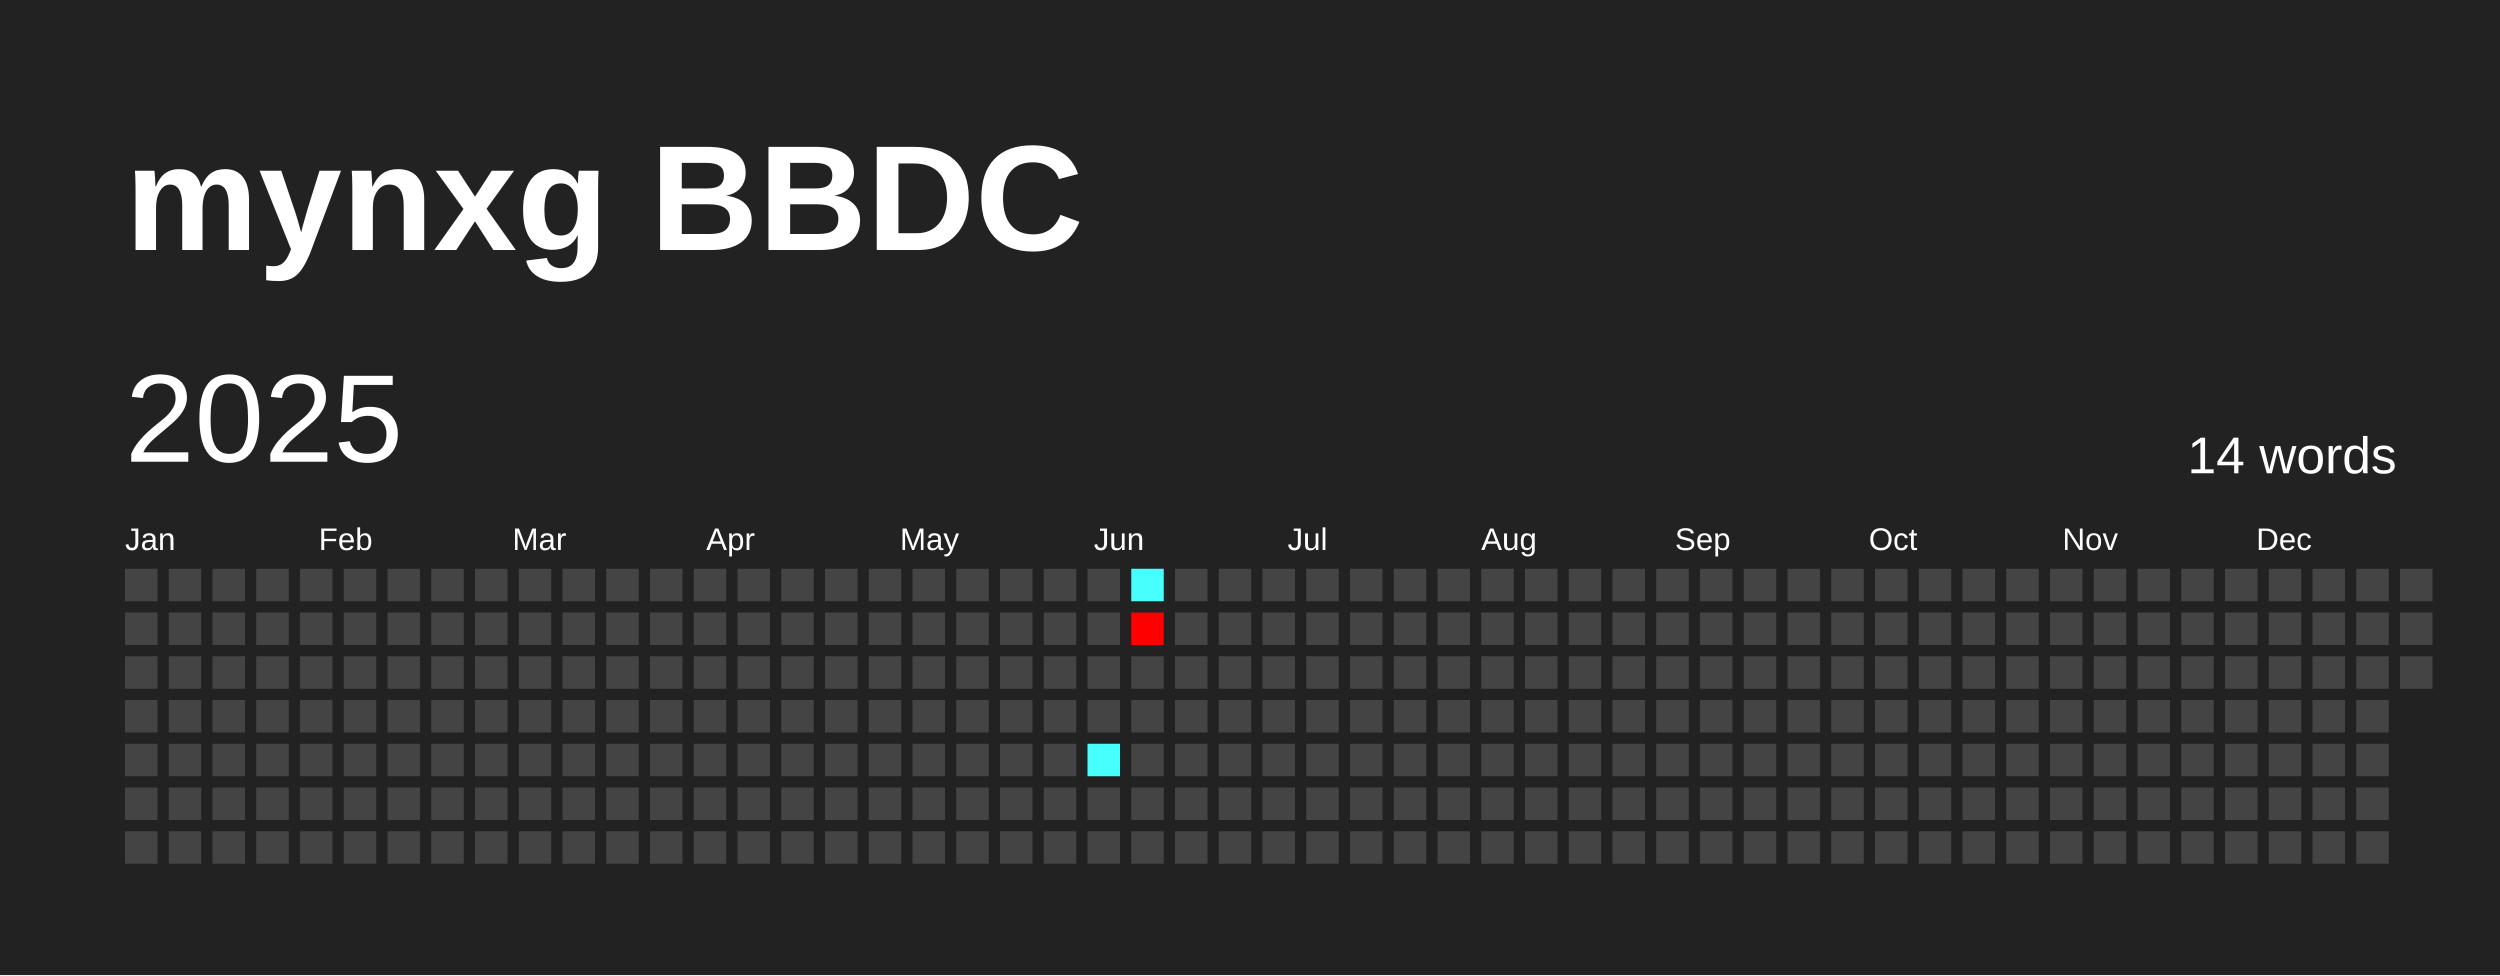
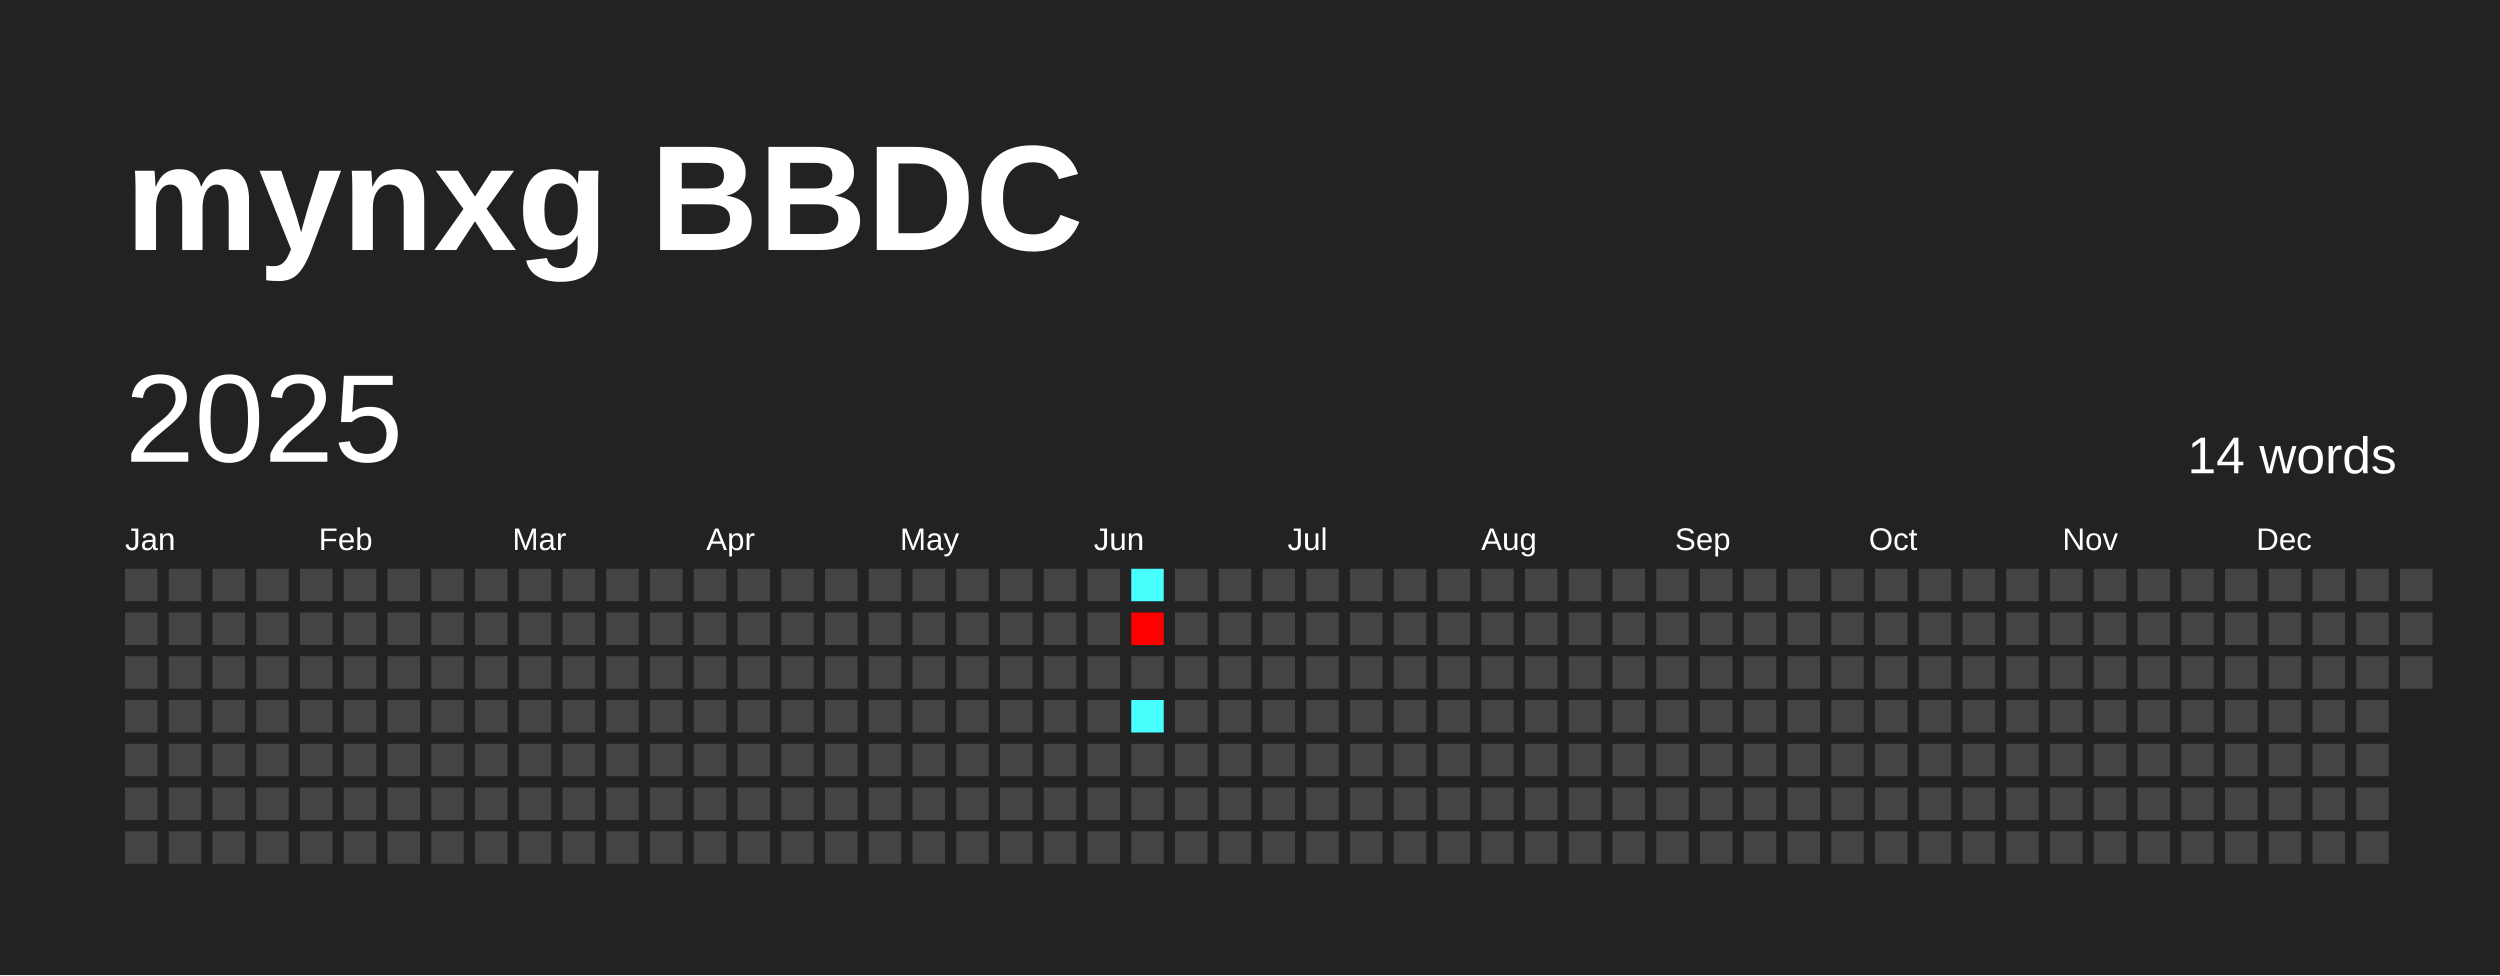
<svg xmlns="http://www.w3.org/2000/svg" baseProfile="full" height="78mm" version="1.1" viewBox="0,0,200,78" width="200mm">
  <defs />
  <rect fill="#222222" height="78" width="200" x="0" y="0" />
  <text fill="#FFFFFF" style="font-size:12px; font-family:Arial; font-weight:bold;" x="10" y="20">mynxg BBDC</text>
  <text dominant-baseline="hanging" fill="#FFFFFF" style="font-size:10.0px; font-family:Arial;" x="10" y="30">2025</text>
  <text dominant-baseline="hanging" fill="#FFFFFF" style="font-size:4.125px; font-family:Arial;" x="175" y="35">14 words</text>
  <text fill="#FFFFFF" style="font-size:2.5px; font-family:Arial" x="10.0" y="44">Jan</text>
  <text fill="#FFFFFF" style="font-size:2.5px; font-family:Arial" x="25.5" y="44">Feb</text>
  <text fill="#FFFFFF" style="font-size:2.5px; font-family:Arial" x="41.0" y="44">Mar</text>
  <text fill="#FFFFFF" style="font-size:2.5px; font-family:Arial" x="56.5" y="44">Apr</text>
  <text fill="#FFFFFF" style="font-size:2.5px; font-family:Arial" x="72.0" y="44">May</text>
  <text fill="#FFFFFF" style="font-size:2.5px; font-family:Arial" x="87.5" y="44">Jun</text>
  <text fill="#FFFFFF" style="font-size:2.5px; font-family:Arial" x="103.0" y="44">Jul</text>
  <text fill="#FFFFFF" style="font-size:2.5px; font-family:Arial" x="118.5" y="44">Aug</text>
  <text fill="#FFFFFF" style="font-size:2.5px; font-family:Arial" x="134.0" y="44">Sep</text>
  <text fill="#FFFFFF" style="font-size:2.5px; font-family:Arial" x="149.5" y="44">Oct</text>
  <text fill="#FFFFFF" style="font-size:2.5px; font-family:Arial" x="165.0" y="44">Nov</text>
  <text fill="#FFFFFF" style="font-size:2.5px; font-family:Arial" x="180.5" y="44">Dec</text>
  <rect fill="#444444" height="2.6" width="2.6" x="10.0" y="45.5" />
  <rect fill="#444444" height="2.6" width="2.6" x="10.0" y="49.0" />
  <rect fill="#444444" height="2.6" width="2.6" x="10.0" y="52.5" />
  <rect fill="#444444" height="2.6" width="2.6" x="10.0" y="56.0" />
  <rect fill="#444444" height="2.6" width="2.6" x="10.0" y="59.5" />
  <rect fill="#444444" height="2.6" width="2.6" x="10.0" y="63.0" />
  <rect fill="#444444" height="2.6" width="2.6" x="10.0" y="66.5" />
  <rect fill="#444444" height="2.6" width="2.6" x="13.5" y="45.5" />
  <rect fill="#444444" height="2.6" width="2.6" x="13.5" y="49.0" />
  <rect fill="#444444" height="2.6" width="2.6" x="13.5" y="52.5" />
  <rect fill="#444444" height="2.6" width="2.6" x="13.5" y="56.0" />
  <rect fill="#444444" height="2.6" width="2.6" x="13.5" y="59.5" />
  <rect fill="#444444" height="2.6" width="2.6" x="13.5" y="63.0" />
  <rect fill="#444444" height="2.6" width="2.6" x="13.5" y="66.5" />
  <rect fill="#444444" height="2.6" width="2.6" x="17.0" y="45.5" />
  <rect fill="#444444" height="2.6" width="2.6" x="17.0" y="49.0" />
  <rect fill="#444444" height="2.6" width="2.6" x="17.0" y="52.5" />
  <rect fill="#444444" height="2.6" width="2.6" x="17.0" y="56.0" />
  <rect fill="#444444" height="2.6" width="2.6" x="17.0" y="59.5" />
  <rect fill="#444444" height="2.6" width="2.6" x="17.0" y="63.0" />
  <rect fill="#444444" height="2.6" width="2.6" x="17.0" y="66.5" />
  <rect fill="#444444" height="2.6" width="2.6" x="20.5" y="45.5" />
  <rect fill="#444444" height="2.6" width="2.6" x="20.5" y="49.0" />
  <rect fill="#444444" height="2.6" width="2.6" x="20.5" y="52.5" />
  <rect fill="#444444" height="2.6" width="2.6" x="20.5" y="56.0" />
  <rect fill="#444444" height="2.6" width="2.6" x="20.5" y="59.5" />
  <rect fill="#444444" height="2.6" width="2.6" x="20.5" y="63.0" />
  <rect fill="#444444" height="2.6" width="2.6" x="20.5" y="66.5" />
  <rect fill="#444444" height="2.6" width="2.6" x="24.0" y="45.5" />
  <rect fill="#444444" height="2.6" width="2.6" x="24.0" y="49.0" />
  <rect fill="#444444" height="2.6" width="2.6" x="24.0" y="52.5" />
  <rect fill="#444444" height="2.6" width="2.6" x="24.0" y="56.0" />
  <rect fill="#444444" height="2.6" width="2.6" x="24.0" y="59.5" />
  <rect fill="#444444" height="2.6" width="2.6" x="24.0" y="63.0" />
  <rect fill="#444444" height="2.6" width="2.6" x="24.0" y="66.5" />
  <rect fill="#444444" height="2.6" width="2.6" x="27.5" y="45.5" />
  <rect fill="#444444" height="2.6" width="2.6" x="27.5" y="49.0" />
  <rect fill="#444444" height="2.6" width="2.6" x="27.5" y="52.5" />
  <rect fill="#444444" height="2.6" width="2.6" x="27.5" y="56.0" />
  <rect fill="#444444" height="2.6" width="2.6" x="27.5" y="59.5" />
  <rect fill="#444444" height="2.6" width="2.6" x="27.5" y="63.0" />
  <rect fill="#444444" height="2.6" width="2.6" x="27.5" y="66.5" />
  <rect fill="#444444" height="2.6" width="2.6" x="31.0" y="45.5" />
  <rect fill="#444444" height="2.6" width="2.6" x="31.0" y="49.0" />
  <rect fill="#444444" height="2.6" width="2.6" x="31.0" y="52.5" />
  <rect fill="#444444" height="2.6" width="2.6" x="31.0" y="56.0" />
  <rect fill="#444444" height="2.6" width="2.6" x="31.0" y="59.5" />
  <rect fill="#444444" height="2.6" width="2.6" x="31.0" y="63.0" />
  <rect fill="#444444" height="2.6" width="2.6" x="31.0" y="66.5" />
  <rect fill="#444444" height="2.6" width="2.6" x="34.5" y="45.5" />
  <rect fill="#444444" height="2.6" width="2.6" x="34.5" y="49.0" />
  <rect fill="#444444" height="2.6" width="2.6" x="34.5" y="52.5" />
  <rect fill="#444444" height="2.6" width="2.6" x="34.5" y="56.0" />
  <rect fill="#444444" height="2.6" width="2.6" x="34.5" y="59.5" />
  <rect fill="#444444" height="2.6" width="2.6" x="34.5" y="63.0" />
  <rect fill="#444444" height="2.6" width="2.6" x="34.5" y="66.5" />
  <rect fill="#444444" height="2.6" width="2.6" x="38.0" y="45.5" />
  <rect fill="#444444" height="2.6" width="2.6" x="38.0" y="49.0" />
  <rect fill="#444444" height="2.6" width="2.6" x="38.0" y="52.5" />
  <rect fill="#444444" height="2.6" width="2.6" x="38.0" y="56.0" />
  <rect fill="#444444" height="2.6" width="2.6" x="38.0" y="59.5" />
  <rect fill="#444444" height="2.6" width="2.6" x="38.0" y="63.0" />
  <rect fill="#444444" height="2.6" width="2.6" x="38.0" y="66.5" />
  <rect fill="#444444" height="2.6" width="2.6" x="41.5" y="45.5" />
  <rect fill="#444444" height="2.6" width="2.6" x="41.5" y="49.0" />
  <rect fill="#444444" height="2.6" width="2.6" x="41.5" y="52.5" />
  <rect fill="#444444" height="2.6" width="2.6" x="41.5" y="56.0" />
  <rect fill="#444444" height="2.6" width="2.6" x="41.5" y="59.5" />
  <rect fill="#444444" height="2.6" width="2.6" x="41.5" y="63.0" />
  <rect fill="#444444" height="2.6" width="2.6" x="41.5" y="66.5" />
  <rect fill="#444444" height="2.6" width="2.6" x="45.0" y="45.5" />
  <rect fill="#444444" height="2.6" width="2.6" x="45.0" y="49.0" />
  <rect fill="#444444" height="2.6" width="2.6" x="45.0" y="52.5" />
  <rect fill="#444444" height="2.6" width="2.6" x="45.0" y="56.0" />
  <rect fill="#444444" height="2.6" width="2.6" x="45.0" y="59.5" />
  <rect fill="#444444" height="2.6" width="2.6" x="45.0" y="63.0" />
  <rect fill="#444444" height="2.6" width="2.6" x="45.0" y="66.5" />
  <rect fill="#444444" height="2.6" width="2.6" x="48.5" y="45.5" />
  <rect fill="#444444" height="2.6" width="2.6" x="48.5" y="49.0" />
  <rect fill="#444444" height="2.6" width="2.6" x="48.5" y="52.5" />
  <rect fill="#444444" height="2.6" width="2.6" x="48.5" y="56.0" />
  <rect fill="#444444" height="2.6" width="2.6" x="48.5" y="59.5" />
  <rect fill="#444444" height="2.6" width="2.6" x="48.5" y="63.0" />
  <rect fill="#444444" height="2.6" width="2.6" x="48.5" y="66.5" />
  <rect fill="#444444" height="2.6" width="2.6" x="52.0" y="45.5" />
  <rect fill="#444444" height="2.6" width="2.6" x="52.0" y="49.0" />
  <rect fill="#444444" height="2.6" width="2.6" x="52.0" y="52.5" />
  <rect fill="#444444" height="2.6" width="2.6" x="52.0" y="56.0" />
  <rect fill="#444444" height="2.6" width="2.6" x="52.0" y="59.5" />
  <rect fill="#444444" height="2.6" width="2.6" x="52.0" y="63.0" />
  <rect fill="#444444" height="2.6" width="2.6" x="52.0" y="66.5" />
  <rect fill="#444444" height="2.6" width="2.6" x="55.5" y="45.5" />
  <rect fill="#444444" height="2.6" width="2.6" x="55.5" y="49.0" />
  <rect fill="#444444" height="2.6" width="2.6" x="55.5" y="52.5" />
  <rect fill="#444444" height="2.6" width="2.6" x="55.5" y="56.0" />
  <rect fill="#444444" height="2.6" width="2.6" x="55.5" y="59.5" />
  <rect fill="#444444" height="2.6" width="2.6" x="55.5" y="63.0" />
  <rect fill="#444444" height="2.6" width="2.6" x="55.5" y="66.5" />
  <rect fill="#444444" height="2.6" width="2.6" x="59.0" y="45.5" />
  <rect fill="#444444" height="2.6" width="2.6" x="59.0" y="49.0" />
  <rect fill="#444444" height="2.6" width="2.6" x="59.0" y="52.5" />
  <rect fill="#444444" height="2.6" width="2.6" x="59.0" y="56.0" />
  <rect fill="#444444" height="2.6" width="2.6" x="59.0" y="59.5" />
  <rect fill="#444444" height="2.6" width="2.6" x="59.0" y="63.0" />
  <rect fill="#444444" height="2.6" width="2.6" x="59.0" y="66.5" />
  <rect fill="#444444" height="2.6" width="2.6" x="62.5" y="45.5" />
  <rect fill="#444444" height="2.6" width="2.6" x="62.5" y="49.0" />
  <rect fill="#444444" height="2.6" width="2.6" x="62.5" y="52.5" />
  <rect fill="#444444" height="2.6" width="2.6" x="62.5" y="56.0" />
  <rect fill="#444444" height="2.6" width="2.6" x="62.5" y="59.5" />
  <rect fill="#444444" height="2.6" width="2.6" x="62.5" y="63.0" />
  <rect fill="#444444" height="2.6" width="2.6" x="62.5" y="66.5" />
  <rect fill="#444444" height="2.6" width="2.6" x="66.0" y="45.5" />
  <rect fill="#444444" height="2.6" width="2.6" x="66.0" y="49.0" />
  <rect fill="#444444" height="2.6" width="2.6" x="66.0" y="52.5" />
  <rect fill="#444444" height="2.6" width="2.6" x="66.0" y="56.0" />
  <rect fill="#444444" height="2.6" width="2.6" x="66.0" y="59.5" />
  <rect fill="#444444" height="2.6" width="2.6" x="66.0" y="63.0" />
  <rect fill="#444444" height="2.6" width="2.6" x="66.0" y="66.5" />
  <rect fill="#444444" height="2.6" width="2.6" x="69.5" y="45.5" />
  <rect fill="#444444" height="2.6" width="2.6" x="69.5" y="49.0" />
  <rect fill="#444444" height="2.6" width="2.6" x="69.5" y="52.5" />
  <rect fill="#444444" height="2.6" width="2.6" x="69.5" y="56.0" />
  <rect fill="#444444" height="2.6" width="2.6" x="69.5" y="59.5" />
  <rect fill="#444444" height="2.6" width="2.6" x="69.5" y="63.0" />
  <rect fill="#444444" height="2.6" width="2.6" x="69.5" y="66.5" />
  <rect fill="#444444" height="2.6" width="2.6" x="73.0" y="45.5" />
  <rect fill="#444444" height="2.6" width="2.6" x="73.0" y="49.0" />
  <rect fill="#444444" height="2.6" width="2.6" x="73.0" y="52.5" />
  <rect fill="#444444" height="2.6" width="2.6" x="73.0" y="56.0" />
  <rect fill="#444444" height="2.6" width="2.6" x="73.0" y="59.5" />
  <rect fill="#444444" height="2.6" width="2.6" x="73.0" y="63.0" />
  <rect fill="#444444" height="2.6" width="2.6" x="73.0" y="66.5" />
  <rect fill="#444444" height="2.6" width="2.6" x="76.5" y="45.5" />
  <rect fill="#444444" height="2.6" width="2.6" x="76.5" y="49.0" />
  <rect fill="#444444" height="2.6" width="2.6" x="76.5" y="52.5" />
  <rect fill="#444444" height="2.6" width="2.6" x="76.5" y="56.0" />
  <rect fill="#444444" height="2.6" width="2.6" x="76.5" y="59.5" />
  <rect fill="#444444" height="2.6" width="2.6" x="76.5" y="63.0" />
  <rect fill="#444444" height="2.6" width="2.6" x="76.5" y="66.5" />
  <rect fill="#444444" height="2.6" width="2.6" x="80.0" y="45.5" />
  <rect fill="#444444" height="2.6" width="2.6" x="80.0" y="49.0" />
  <rect fill="#444444" height="2.6" width="2.6" x="80.0" y="52.5" />
  <rect fill="#444444" height="2.6" width="2.6" x="80.0" y="56.0" />
  <rect fill="#444444" height="2.6" width="2.6" x="80.0" y="59.5" />
  <rect fill="#444444" height="2.6" width="2.6" x="80.0" y="63.0" />
  <rect fill="#444444" height="2.6" width="2.6" x="80.0" y="66.5" />
  <rect fill="#444444" height="2.6" width="2.6" x="83.5" y="45.5" />
  <rect fill="#444444" height="2.6" width="2.6" x="83.5" y="49.0" />
  <rect fill="#444444" height="2.6" width="2.6" x="83.5" y="52.5" />
  <rect fill="#444444" height="2.6" width="2.6" x="83.5" y="56.0" />
  <rect fill="#444444" height="2.6" width="2.6" x="83.5" y="59.5" />
  <rect fill="#444444" height="2.6" width="2.6" x="83.5" y="63.0" />
  <rect fill="#444444" height="2.6" width="2.6" x="83.5" y="66.5" />
  <rect fill="#444444" height="2.6" width="2.6" x="87.0" y="45.5" />
  <rect fill="#444444" height="2.6" width="2.6" x="87.0" y="49.0" />
  <rect fill="#444444" height="2.6" width="2.6" x="87.0" y="52.5" />
  <rect fill="#444444" height="2.6" width="2.6" x="87.0" y="56.0" />
-   <rect fill="#47fffc" height="2.6" width="2.6" x="87.0" y="59.5" />
+   <rect fill="#444444" height="2.6" width="2.6" x="87.0" y="59.5" />
  <rect fill="#444444" height="2.6" width="2.6" x="87.0" y="63.0" />
  <rect fill="#444444" height="2.6" width="2.6" x="87.0" y="66.5" />
  <rect fill="#47fffc" height="2.6" width="2.6" x="90.5" y="45.5" />
  <rect fill="red" height="2.6" width="2.6" x="90.5" y="49.0" />
  <rect fill="#444444" height="2.6" width="2.6" x="90.5" y="52.5" />
-   <rect fill="#444444" height="2.6" width="2.6" x="90.5" y="56.0" />
+   <rect fill="#47fffc" height="2.6" width="2.6" x="90.5" y="56.0" />
  <rect fill="#444444" height="2.6" width="2.6" x="90.5" y="59.5" />
  <rect fill="#444444" height="2.6" width="2.6" x="90.5" y="63.0" />
  <rect fill="#444444" height="2.6" width="2.6" x="90.5" y="66.5" />
  <rect fill="#444444" height="2.6" width="2.6" x="94.0" y="45.5" />
  <rect fill="#444444" height="2.6" width="2.6" x="94.0" y="49.0" />
  <rect fill="#444444" height="2.6" width="2.6" x="94.0" y="52.5" />
  <rect fill="#444444" height="2.6" width="2.6" x="94.0" y="56.0" />
  <rect fill="#444444" height="2.6" width="2.6" x="94.0" y="59.5" />
  <rect fill="#444444" height="2.6" width="2.6" x="94.0" y="63.0" />
  <rect fill="#444444" height="2.6" width="2.6" x="94.0" y="66.5" />
  <rect fill="#444444" height="2.6" width="2.6" x="97.5" y="45.5" />
  <rect fill="#444444" height="2.6" width="2.6" x="97.5" y="49.0" />
  <rect fill="#444444" height="2.6" width="2.6" x="97.5" y="52.5" />
  <rect fill="#444444" height="2.6" width="2.6" x="97.5" y="56.0" />
  <rect fill="#444444" height="2.6" width="2.6" x="97.5" y="59.5" />
  <rect fill="#444444" height="2.6" width="2.6" x="97.5" y="63.0" />
  <rect fill="#444444" height="2.6" width="2.6" x="97.5" y="66.5" />
  <rect fill="#444444" height="2.6" width="2.6" x="101.0" y="45.5" />
  <rect fill="#444444" height="2.6" width="2.6" x="101.0" y="49.0" />
  <rect fill="#444444" height="2.6" width="2.6" x="101.0" y="52.5" />
  <rect fill="#444444" height="2.6" width="2.6" x="101.0" y="56.0" />
  <rect fill="#444444" height="2.6" width="2.6" x="101.0" y="59.5" />
  <rect fill="#444444" height="2.6" width="2.6" x="101.0" y="63.0" />
  <rect fill="#444444" height="2.6" width="2.6" x="101.0" y="66.5" />
  <rect fill="#444444" height="2.6" width="2.6" x="104.5" y="45.5" />
  <rect fill="#444444" height="2.6" width="2.6" x="104.5" y="49.0" />
  <rect fill="#444444" height="2.6" width="2.6" x="104.5" y="52.5" />
  <rect fill="#444444" height="2.6" width="2.6" x="104.5" y="56.0" />
  <rect fill="#444444" height="2.6" width="2.6" x="104.5" y="59.5" />
  <rect fill="#444444" height="2.6" width="2.6" x="104.5" y="63.0" />
  <rect fill="#444444" height="2.6" width="2.6" x="104.5" y="66.5" />
  <rect fill="#444444" height="2.6" width="2.6" x="108.0" y="45.5" />
  <rect fill="#444444" height="2.6" width="2.6" x="108.0" y="49.0" />
  <rect fill="#444444" height="2.6" width="2.6" x="108.0" y="52.5" />
  <rect fill="#444444" height="2.6" width="2.6" x="108.0" y="56.0" />
  <rect fill="#444444" height="2.6" width="2.6" x="108.0" y="59.5" />
  <rect fill="#444444" height="2.6" width="2.6" x="108.0" y="63.0" />
  <rect fill="#444444" height="2.6" width="2.6" x="108.0" y="66.5" />
  <rect fill="#444444" height="2.6" width="2.6" x="111.5" y="45.5" />
  <rect fill="#444444" height="2.6" width="2.6" x="111.5" y="49.0" />
  <rect fill="#444444" height="2.6" width="2.6" x="111.5" y="52.5" />
  <rect fill="#444444" height="2.6" width="2.6" x="111.5" y="56.0" />
  <rect fill="#444444" height="2.6" width="2.6" x="111.5" y="59.5" />
  <rect fill="#444444" height="2.6" width="2.6" x="111.5" y="63.0" />
  <rect fill="#444444" height="2.6" width="2.6" x="111.5" y="66.5" />
  <rect fill="#444444" height="2.6" width="2.6" x="115.0" y="45.5" />
  <rect fill="#444444" height="2.6" width="2.6" x="115.0" y="49.0" />
  <rect fill="#444444" height="2.6" width="2.6" x="115.0" y="52.5" />
  <rect fill="#444444" height="2.6" width="2.6" x="115.0" y="56.0" />
  <rect fill="#444444" height="2.6" width="2.6" x="115.0" y="59.5" />
  <rect fill="#444444" height="2.6" width="2.6" x="115.0" y="63.0" />
  <rect fill="#444444" height="2.6" width="2.6" x="115.0" y="66.5" />
  <rect fill="#444444" height="2.6" width="2.6" x="118.5" y="45.5" />
  <rect fill="#444444" height="2.6" width="2.6" x="118.5" y="49.0" />
  <rect fill="#444444" height="2.6" width="2.6" x="118.5" y="52.5" />
  <rect fill="#444444" height="2.6" width="2.6" x="118.5" y="56.0" />
  <rect fill="#444444" height="2.6" width="2.6" x="118.5" y="59.5" />
  <rect fill="#444444" height="2.6" width="2.6" x="118.5" y="63.0" />
  <rect fill="#444444" height="2.6" width="2.6" x="118.5" y="66.5" />
  <rect fill="#444444" height="2.6" width="2.6" x="122.0" y="45.5" />
  <rect fill="#444444" height="2.6" width="2.6" x="122.0" y="49.0" />
  <rect fill="#444444" height="2.6" width="2.6" x="122.0" y="52.5" />
  <rect fill="#444444" height="2.6" width="2.6" x="122.0" y="56.0" />
  <rect fill="#444444" height="2.6" width="2.6" x="122.0" y="59.5" />
  <rect fill="#444444" height="2.6" width="2.6" x="122.0" y="63.0" />
  <rect fill="#444444" height="2.6" width="2.6" x="122.0" y="66.5" />
  <rect fill="#444444" height="2.6" width="2.6" x="125.5" y="45.5" />
  <rect fill="#444444" height="2.6" width="2.6" x="125.5" y="49.0" />
  <rect fill="#444444" height="2.6" width="2.6" x="125.5" y="52.5" />
  <rect fill="#444444" height="2.6" width="2.6" x="125.5" y="56.0" />
  <rect fill="#444444" height="2.6" width="2.6" x="125.5" y="59.5" />
  <rect fill="#444444" height="2.6" width="2.6" x="125.5" y="63.0" />
  <rect fill="#444444" height="2.6" width="2.6" x="125.5" y="66.5" />
  <rect fill="#444444" height="2.6" width="2.6" x="129.0" y="45.5" />
  <rect fill="#444444" height="2.6" width="2.6" x="129.0" y="49.0" />
  <rect fill="#444444" height="2.6" width="2.6" x="129.0" y="52.5" />
  <rect fill="#444444" height="2.6" width="2.6" x="129.0" y="56.0" />
  <rect fill="#444444" height="2.6" width="2.6" x="129.0" y="59.5" />
  <rect fill="#444444" height="2.6" width="2.6" x="129.0" y="63.0" />
  <rect fill="#444444" height="2.6" width="2.6" x="129.0" y="66.5" />
  <rect fill="#444444" height="2.6" width="2.6" x="132.5" y="45.5" />
  <rect fill="#444444" height="2.6" width="2.6" x="132.5" y="49.0" />
  <rect fill="#444444" height="2.6" width="2.6" x="132.5" y="52.5" />
  <rect fill="#444444" height="2.6" width="2.6" x="132.5" y="56.0" />
  <rect fill="#444444" height="2.6" width="2.6" x="132.5" y="59.5" />
  <rect fill="#444444" height="2.6" width="2.6" x="132.5" y="63.0" />
  <rect fill="#444444" height="2.6" width="2.6" x="132.5" y="66.5" />
  <rect fill="#444444" height="2.6" width="2.6" x="136.0" y="45.5" />
  <rect fill="#444444" height="2.6" width="2.6" x="136.0" y="49.0" />
  <rect fill="#444444" height="2.6" width="2.6" x="136.0" y="52.5" />
  <rect fill="#444444" height="2.6" width="2.6" x="136.0" y="56.0" />
  <rect fill="#444444" height="2.6" width="2.6" x="136.0" y="59.5" />
  <rect fill="#444444" height="2.6" width="2.6" x="136.0" y="63.0" />
  <rect fill="#444444" height="2.6" width="2.6" x="136.0" y="66.5" />
  <rect fill="#444444" height="2.6" width="2.6" x="139.5" y="45.5" />
  <rect fill="#444444" height="2.6" width="2.6" x="139.5" y="49.0" />
  <rect fill="#444444" height="2.6" width="2.6" x="139.5" y="52.5" />
  <rect fill="#444444" height="2.6" width="2.6" x="139.5" y="56.0" />
  <rect fill="#444444" height="2.6" width="2.6" x="139.5" y="59.5" />
  <rect fill="#444444" height="2.6" width="2.6" x="139.5" y="63.0" />
  <rect fill="#444444" height="2.6" width="2.6" x="139.5" y="66.5" />
  <rect fill="#444444" height="2.6" width="2.6" x="143.0" y="45.5" />
  <rect fill="#444444" height="2.6" width="2.6" x="143.0" y="49.0" />
  <rect fill="#444444" height="2.6" width="2.6" x="143.0" y="52.5" />
  <rect fill="#444444" height="2.6" width="2.6" x="143.0" y="56.0" />
  <rect fill="#444444" height="2.6" width="2.6" x="143.0" y="59.5" />
  <rect fill="#444444" height="2.6" width="2.6" x="143.0" y="63.0" />
  <rect fill="#444444" height="2.6" width="2.6" x="143.0" y="66.5" />
  <rect fill="#444444" height="2.6" width="2.6" x="146.5" y="45.5" />
  <rect fill="#444444" height="2.6" width="2.6" x="146.5" y="49.0" />
  <rect fill="#444444" height="2.6" width="2.6" x="146.5" y="52.5" />
  <rect fill="#444444" height="2.6" width="2.6" x="146.5" y="56.0" />
  <rect fill="#444444" height="2.6" width="2.6" x="146.5" y="59.5" />
  <rect fill="#444444" height="2.6" width="2.6" x="146.5" y="63.0" />
  <rect fill="#444444" height="2.6" width="2.6" x="146.5" y="66.5" />
  <rect fill="#444444" height="2.6" width="2.6" x="150.0" y="45.5" />
  <rect fill="#444444" height="2.6" width="2.6" x="150.0" y="49.0" />
  <rect fill="#444444" height="2.6" width="2.6" x="150.0" y="52.5" />
  <rect fill="#444444" height="2.6" width="2.6" x="150.0" y="56.0" />
  <rect fill="#444444" height="2.6" width="2.6" x="150.0" y="59.5" />
  <rect fill="#444444" height="2.6" width="2.6" x="150.0" y="63.0" />
  <rect fill="#444444" height="2.6" width="2.6" x="150.0" y="66.5" />
  <rect fill="#444444" height="2.6" width="2.6" x="153.5" y="45.5" />
  <rect fill="#444444" height="2.6" width="2.6" x="153.5" y="49.0" />
  <rect fill="#444444" height="2.6" width="2.6" x="153.5" y="52.5" />
  <rect fill="#444444" height="2.6" width="2.6" x="153.5" y="56.0" />
  <rect fill="#444444" height="2.6" width="2.6" x="153.5" y="59.5" />
  <rect fill="#444444" height="2.6" width="2.6" x="153.5" y="63.0" />
  <rect fill="#444444" height="2.6" width="2.6" x="153.5" y="66.5" />
  <rect fill="#444444" height="2.6" width="2.6" x="157.0" y="45.5" />
  <rect fill="#444444" height="2.6" width="2.6" x="157.0" y="49.0" />
  <rect fill="#444444" height="2.6" width="2.6" x="157.0" y="52.5" />
  <rect fill="#444444" height="2.6" width="2.6" x="157.0" y="56.0" />
  <rect fill="#444444" height="2.6" width="2.6" x="157.0" y="59.5" />
  <rect fill="#444444" height="2.6" width="2.6" x="157.0" y="63.0" />
  <rect fill="#444444" height="2.6" width="2.6" x="157.0" y="66.5" />
  <rect fill="#444444" height="2.6" width="2.6" x="160.5" y="45.5" />
  <rect fill="#444444" height="2.6" width="2.6" x="160.5" y="49.0" />
  <rect fill="#444444" height="2.6" width="2.6" x="160.5" y="52.5" />
  <rect fill="#444444" height="2.6" width="2.6" x="160.5" y="56.0" />
  <rect fill="#444444" height="2.6" width="2.6" x="160.5" y="59.5" />
  <rect fill="#444444" height="2.6" width="2.6" x="160.5" y="63.0" />
  <rect fill="#444444" height="2.6" width="2.6" x="160.5" y="66.5" />
  <rect fill="#444444" height="2.6" width="2.6" x="164.0" y="45.5" />
  <rect fill="#444444" height="2.6" width="2.6" x="164.0" y="49.0" />
  <rect fill="#444444" height="2.6" width="2.6" x="164.0" y="52.5" />
  <rect fill="#444444" height="2.6" width="2.6" x="164.0" y="56.0" />
  <rect fill="#444444" height="2.6" width="2.6" x="164.0" y="59.5" />
  <rect fill="#444444" height="2.6" width="2.6" x="164.0" y="63.0" />
  <rect fill="#444444" height="2.6" width="2.6" x="164.0" y="66.5" />
  <rect fill="#444444" height="2.6" width="2.6" x="167.5" y="45.5" />
  <rect fill="#444444" height="2.6" width="2.6" x="167.5" y="49.0" />
  <rect fill="#444444" height="2.6" width="2.6" x="167.5" y="52.5" />
  <rect fill="#444444" height="2.6" width="2.6" x="167.5" y="56.0" />
  <rect fill="#444444" height="2.6" width="2.6" x="167.5" y="59.5" />
  <rect fill="#444444" height="2.6" width="2.6" x="167.5" y="63.0" />
  <rect fill="#444444" height="2.6" width="2.6" x="167.5" y="66.5" />
  <rect fill="#444444" height="2.6" width="2.6" x="171.0" y="45.5" />
  <rect fill="#444444" height="2.6" width="2.6" x="171.0" y="49.0" />
  <rect fill="#444444" height="2.6" width="2.6" x="171.0" y="52.5" />
  <rect fill="#444444" height="2.6" width="2.6" x="171.0" y="56.0" />
  <rect fill="#444444" height="2.6" width="2.6" x="171.0" y="59.5" />
  <rect fill="#444444" height="2.6" width="2.6" x="171.0" y="63.0" />
  <rect fill="#444444" height="2.6" width="2.6" x="171.0" y="66.5" />
  <rect fill="#444444" height="2.6" width="2.6" x="174.5" y="45.5" />
  <rect fill="#444444" height="2.6" width="2.6" x="174.5" y="49.0" />
  <rect fill="#444444" height="2.6" width="2.6" x="174.5" y="52.5" />
  <rect fill="#444444" height="2.6" width="2.6" x="174.5" y="56.0" />
  <rect fill="#444444" height="2.6" width="2.6" x="174.5" y="59.5" />
  <rect fill="#444444" height="2.6" width="2.6" x="174.5" y="63.0" />
  <rect fill="#444444" height="2.6" width="2.6" x="174.5" y="66.5" />
  <rect fill="#444444" height="2.6" width="2.6" x="178.0" y="45.5" />
  <rect fill="#444444" height="2.6" width="2.6" x="178.0" y="49.0" />
  <rect fill="#444444" height="2.6" width="2.6" x="178.0" y="52.5" />
  <rect fill="#444444" height="2.6" width="2.6" x="178.0" y="56.0" />
  <rect fill="#444444" height="2.6" width="2.6" x="178.0" y="59.5" />
  <rect fill="#444444" height="2.6" width="2.6" x="178.0" y="63.0" />
  <rect fill="#444444" height="2.6" width="2.6" x="178.0" y="66.5" />
  <rect fill="#444444" height="2.6" width="2.6" x="181.5" y="45.5" />
  <rect fill="#444444" height="2.6" width="2.6" x="181.5" y="49.0" />
  <rect fill="#444444" height="2.6" width="2.6" x="181.5" y="52.5" />
  <rect fill="#444444" height="2.6" width="2.6" x="181.5" y="56.0" />
  <rect fill="#444444" height="2.6" width="2.6" x="181.5" y="59.5" />
  <rect fill="#444444" height="2.6" width="2.6" x="181.5" y="63.0" />
  <rect fill="#444444" height="2.6" width="2.6" x="181.5" y="66.5" />
  <rect fill="#444444" height="2.6" width="2.6" x="185.0" y="45.5" />
  <rect fill="#444444" height="2.6" width="2.6" x="185.0" y="49.0" />
  <rect fill="#444444" height="2.6" width="2.6" x="185.0" y="52.5" />
  <rect fill="#444444" height="2.6" width="2.6" x="185.0" y="56.0" />
  <rect fill="#444444" height="2.6" width="2.6" x="185.0" y="59.5" />
  <rect fill="#444444" height="2.6" width="2.6" x="185.0" y="63.0" />
  <rect fill="#444444" height="2.6" width="2.6" x="185.0" y="66.5" />
  <rect fill="#444444" height="2.6" width="2.6" x="188.5" y="45.5" />
  <rect fill="#444444" height="2.6" width="2.6" x="188.5" y="49.0" />
  <rect fill="#444444" height="2.6" width="2.6" x="188.5" y="52.5" />
  <rect fill="#444444" height="2.6" width="2.6" x="188.5" y="56.0" />
  <rect fill="#444444" height="2.6" width="2.6" x="188.5" y="59.5" />
  <rect fill="#444444" height="2.6" width="2.6" x="188.5" y="63.0" />
  <rect fill="#444444" height="2.6" width="2.6" x="188.5" y="66.5" />
  <rect fill="#444444" height="2.6" width="2.6" x="192.0" y="45.5" />
  <rect fill="#444444" height="2.6" width="2.6" x="192.0" y="49.0" />
  <rect fill="#444444" height="2.6" width="2.6" x="192.0" y="52.5" />
</svg>
